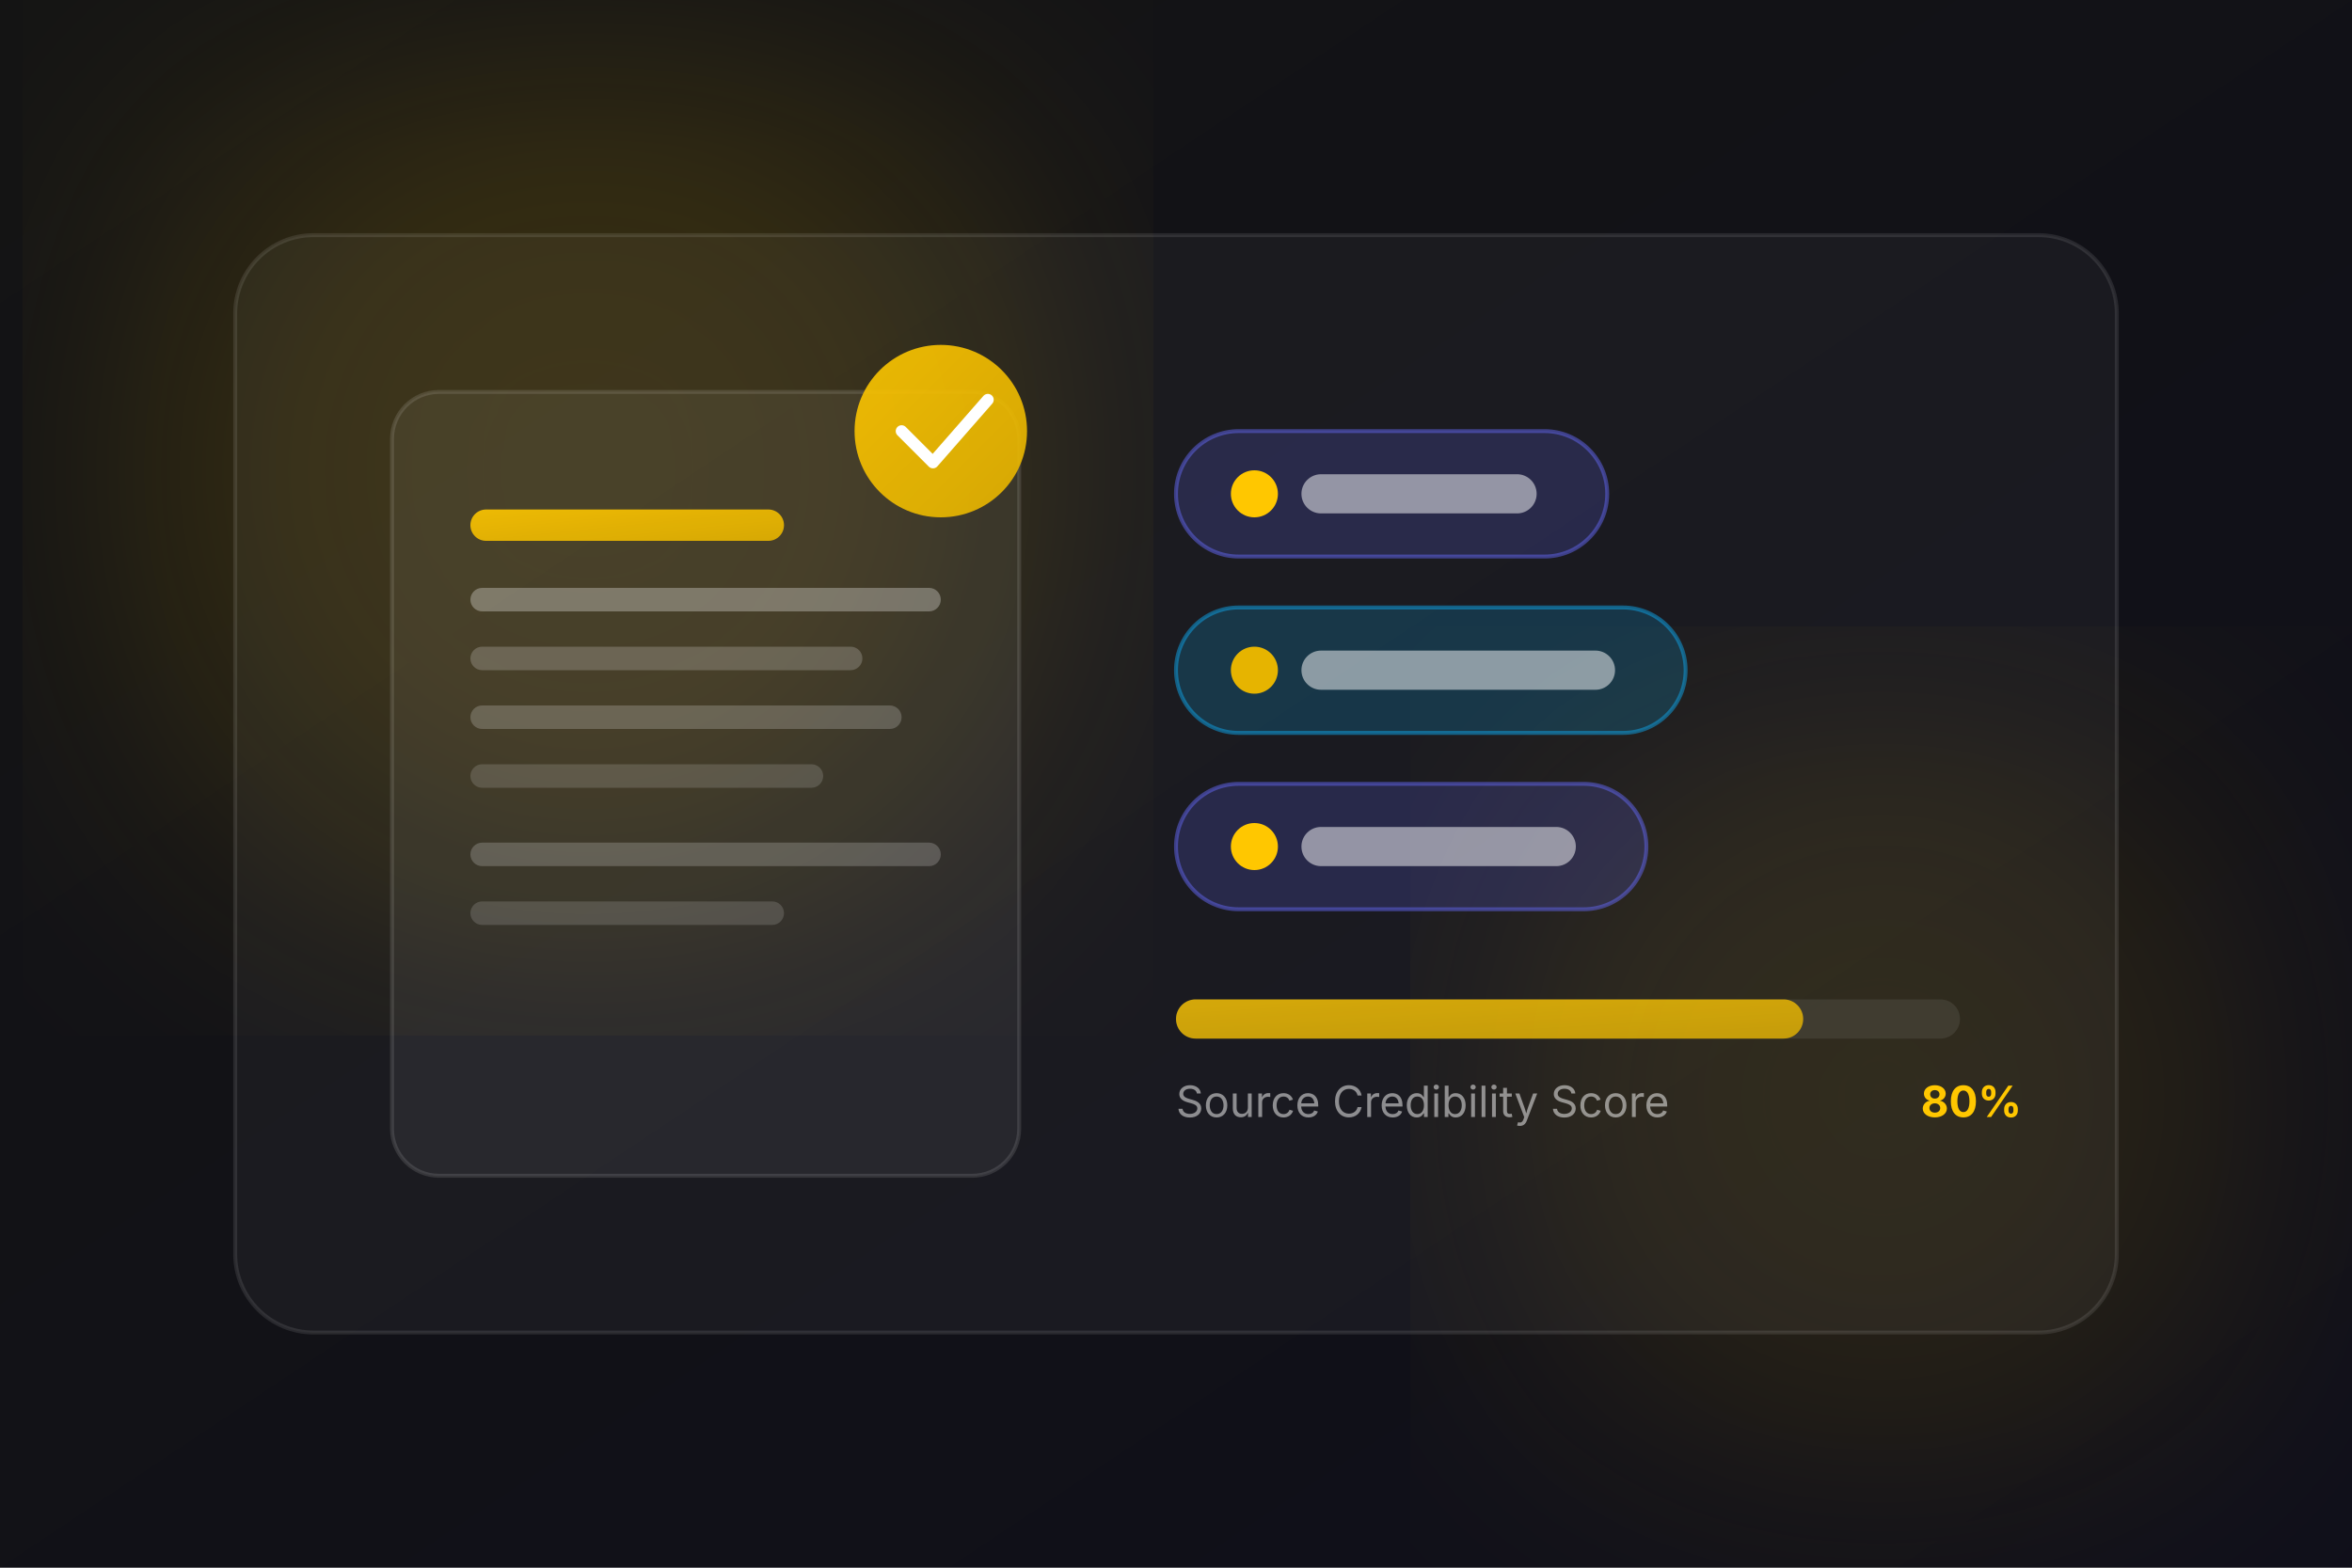
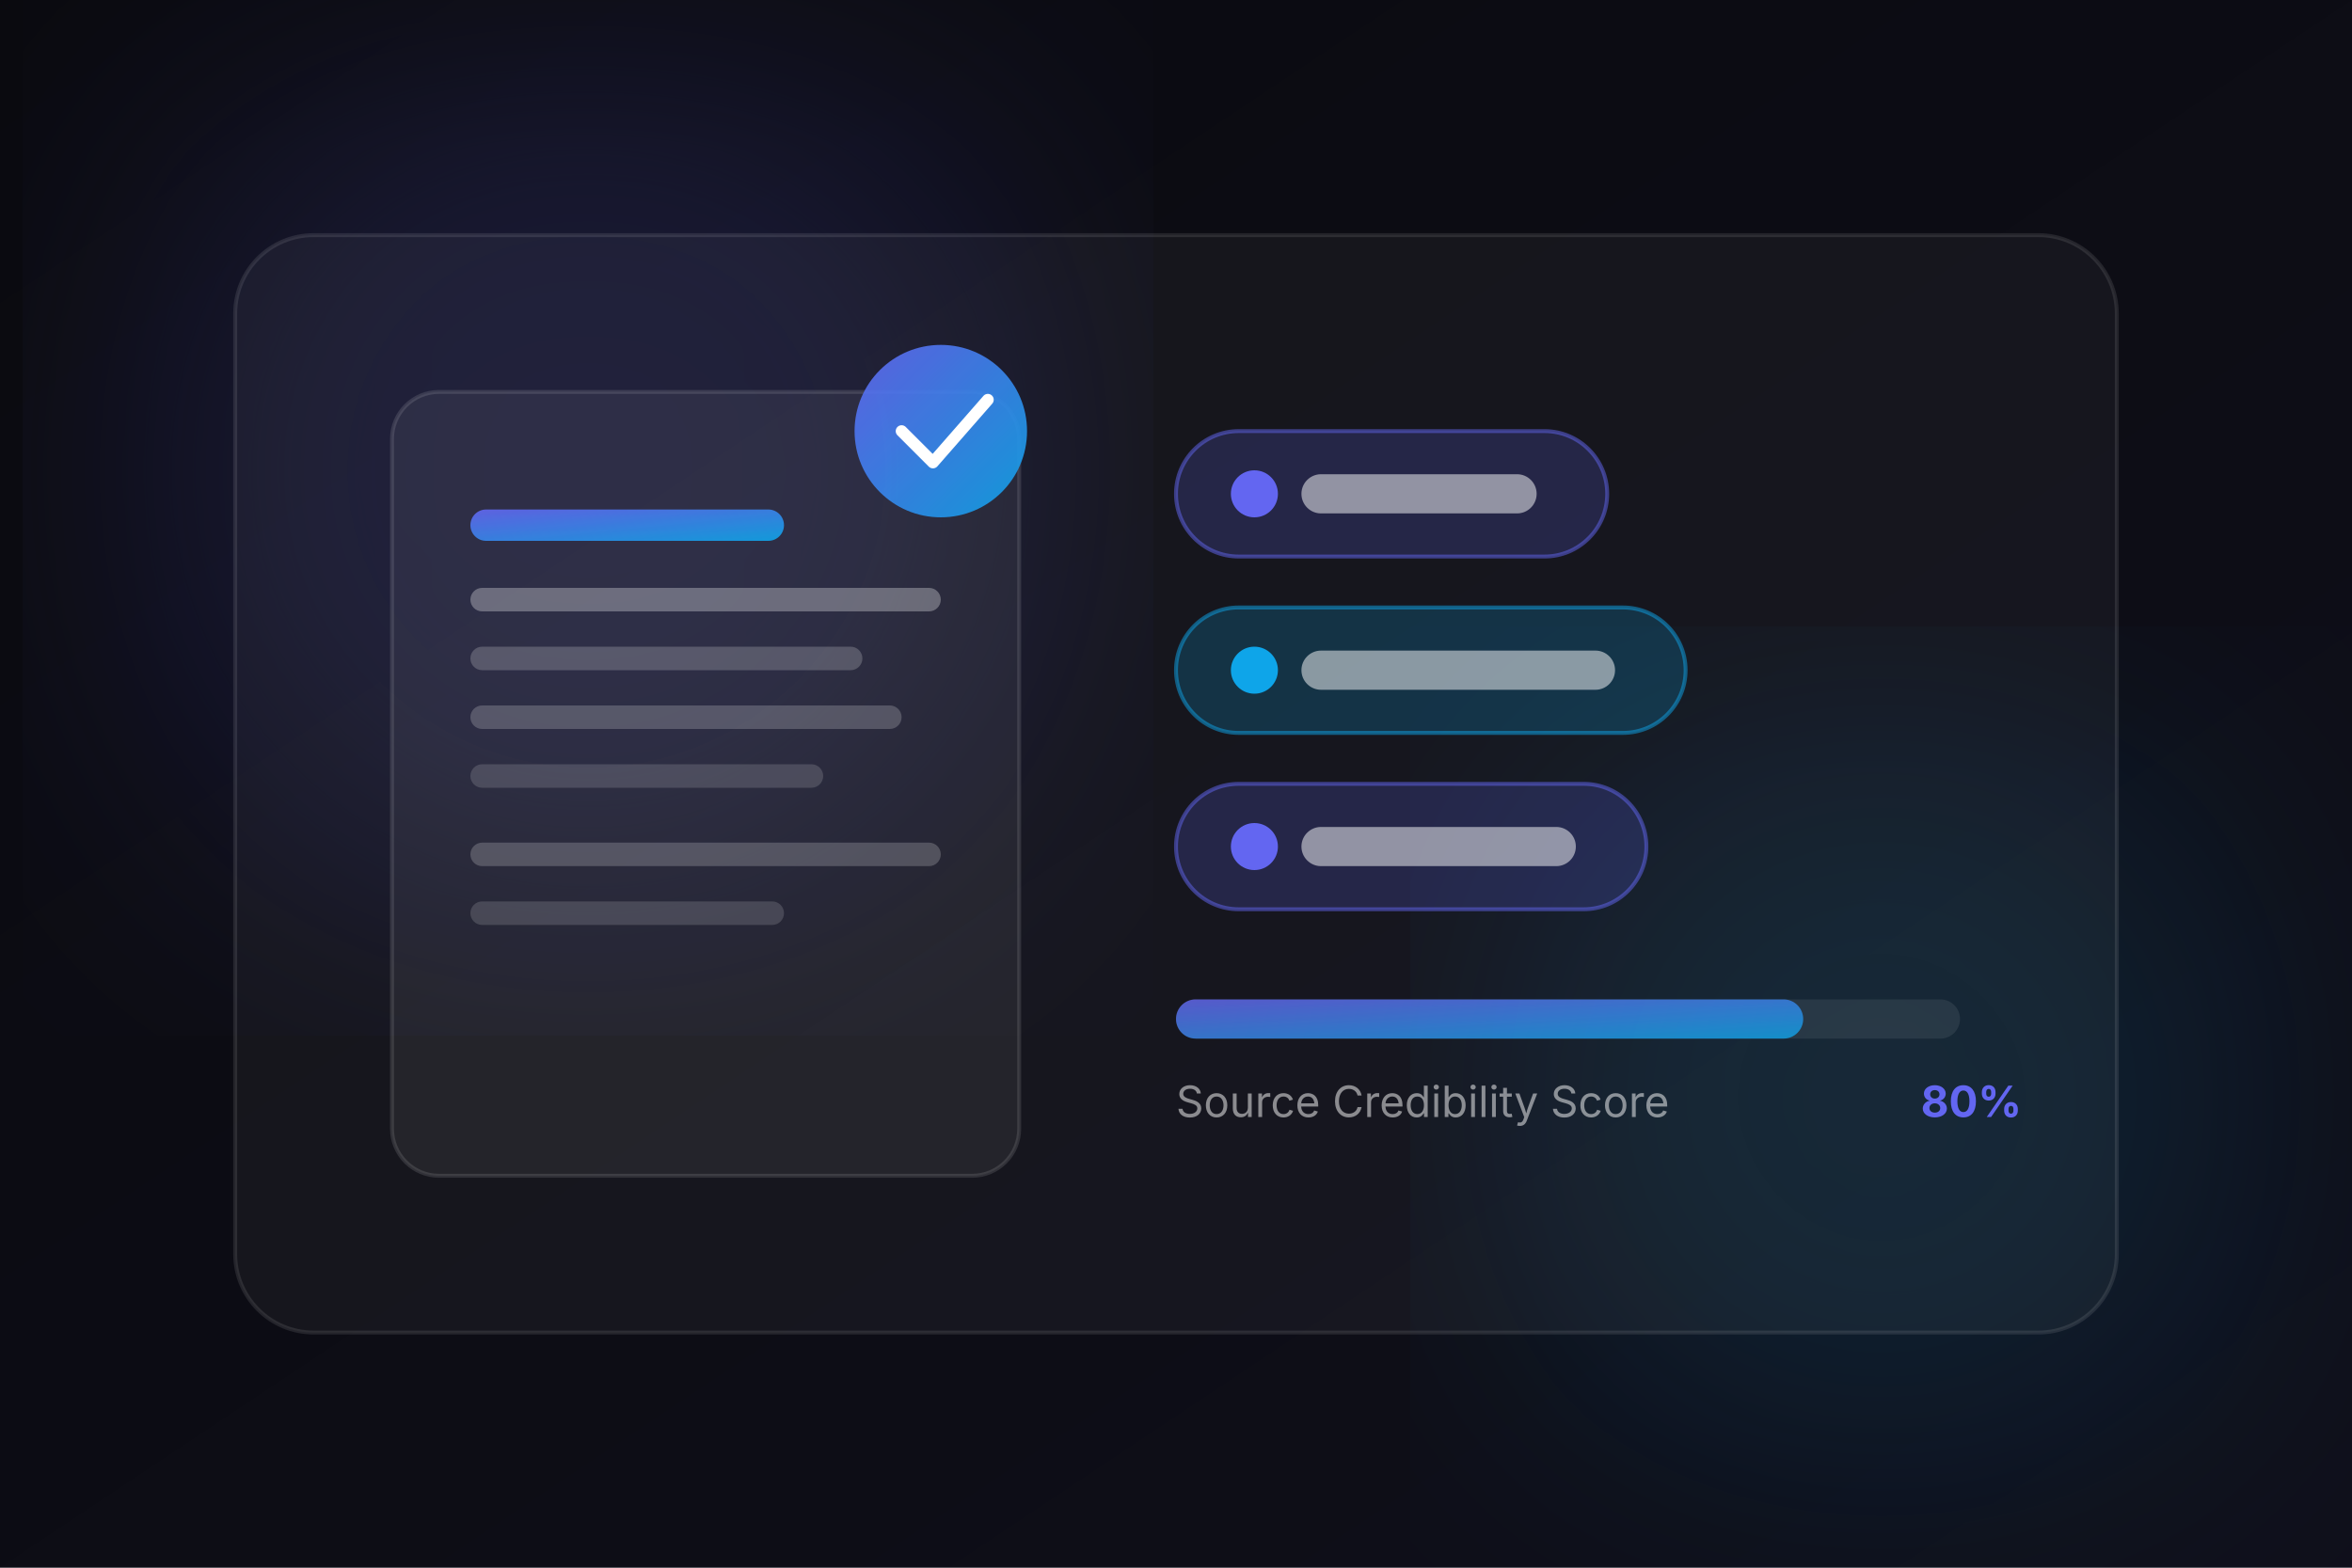
<svg xmlns="http://www.w3.org/2000/svg" viewBox="0 0 600 400" width="600" height="400">
  <defs>
    <linearGradient id="bg" x1="0%" y1="0%" x2="100%" y2="100%">
-       <stop offset="0%" style="stop-color:#141414" />
+       <stop offset="0%" style="stop-color:#0a0a0f" />
      <stop offset="100%" style="stop-color:#0f0f1a" />
    </linearGradient>
    <linearGradient id="purple" x1="0%" y1="0%" x2="100%" y2="100%">
-       <stop offset="0%" style="stop-color:#FFC700" />
-       <stop offset="100%" style="stop-color:#E6B400" />
+       <stop offset="0%" style="stop-color:#6366f1" />
+       <stop offset="100%" style="stop-color:#0ea5e9" />
    </linearGradient>
    <linearGradient id="glow1" x1="0%" y1="0%" x2="100%" y2="100%">
-       <stop offset="0%" style="stop-color:#FFC700;stop-opacity:0.4" />
-       <stop offset="100%" style="stop-color:#E6B400;stop-opacity:0" />
+       <stop offset="0%" style="stop-color:#7c3aed;stop-opacity:0.4" />
+       <stop offset="100%" style="stop-color:#0ea5e9;stop-opacity:0" />
    </linearGradient>
    <filter id="blur1">
      <feGaussianBlur stdDeviation="40" />
    </filter>
    <filter id="blur2">
      <feGaussianBlur stdDeviation="6" />
    </filter>
  </defs>
  <rect width="600" height="400" fill="url(#bg)" />
-   <circle cx="150" cy="120" r="120" fill="#FFC700" opacity="0.15" filter="url(#blur1)" />
-   <circle cx="480" cy="280" r="100" fill="#E6B400" opacity="0.12" filter="url(#blur1)" />
+   <circle cx="150" cy="120" r="120" fill="#6366f1" opacity="0.15" filter="url(#blur1)" />
+   <circle cx="480" cy="280" r="100" fill="#0ea5e9" opacity="0.12" filter="url(#blur1)" />
  <rect x="60" y="60" width="480" height="280" rx="20" fill="rgba(255,255,255,0.04)" stroke="rgba(255,255,255,0.1)" stroke-width="1" />
  <rect x="100" y="100" width="160" height="200" rx="12" fill="rgba(255,255,255,0.06)" stroke="rgba(255,255,255,0.12)" stroke-width="1" />
  <rect x="120" y="130" width="80" height="8" rx="4" fill="url(#purple)" opacity="0.9" />
  <rect x="120" y="150" width="120" height="6" rx="3" fill="rgba(255,255,255,0.3)" />
  <rect x="120" y="165" width="100" height="6" rx="3" fill="rgba(255,255,255,0.2)" />
  <rect x="120" y="180" width="110" height="6" rx="3" fill="rgba(255,255,255,0.2)" />
  <rect x="120" y="195" width="90" height="6" rx="3" fill="rgba(255,255,255,0.15)" />
  <rect x="120" y="215" width="120" height="6" rx="3" fill="rgba(255,255,255,0.2)" />
  <rect x="120" y="230" width="80" height="6" rx="3" fill="rgba(255,255,255,0.15)" />
  <circle cx="240" cy="110" r="22" fill="url(#purple)" opacity="0.9" />
  <polyline points="230,110 238,118 252,102" fill="none" stroke="white" stroke-width="3" stroke-linecap="round" stroke-linejoin="round" />
  <rect x="300" y="110" width="110" height="32" rx="16" fill="rgba(99,102,241,0.2)" stroke="rgba(99,102,241,0.5)" stroke-width="1" />
-   <circle cx="320" cy="126" r="6" fill="#FFC700" />
+   <circle cx="320" cy="126" r="6" fill="#6366f1" />
  <rect x="332" y="121" width="60" height="10" rx="5" fill="rgba(255,255,255,0.5)" />
  <rect x="300" y="155" width="130" height="32" rx="16" fill="rgba(14,165,233,0.2)" stroke="rgba(14,165,233,0.5)" stroke-width="1" />
-   <circle cx="320" cy="171" r="6" fill="#E6B400" />
+   <circle cx="320" cy="171" r="6" fill="#0ea5e9" />
  <rect x="332" y="166" width="80" height="10" rx="5" fill="rgba(255,255,255,0.5)" />
  <rect x="300" y="200" width="120" height="32" rx="16" fill="rgba(99,102,241,0.2)" stroke="rgba(99,102,241,0.5)" stroke-width="1" />
-   <circle cx="320" cy="216" r="6" fill="#FFC700" />
+   <circle cx="320" cy="216" r="6" fill="#6366f1" />
  <rect x="332" y="211" width="70" height="10" rx="5" fill="rgba(255,255,255,0.5)" />
  <rect x="300" y="255" width="200" height="10" rx="5" fill="rgba(255,255,255,0.08)" />
  <rect x="300" y="255" width="160" height="10" rx="5" fill="url(#purple)" opacity="0.8" />
  <text x="300" y="285" font-family="Inter,sans-serif" font-size="11" fill="rgba(255,255,255,0.5)">Source Credibility Score</text>
-   <text x="490" y="285" font-family="Inter,sans-serif" font-size="11" fill="#FFC700" font-weight="bold">80%</text>
+   <text x="490" y="285" font-family="Inter,sans-serif" font-size="11" fill="#6366f1" font-weight="bold">80%</text>
</svg>
